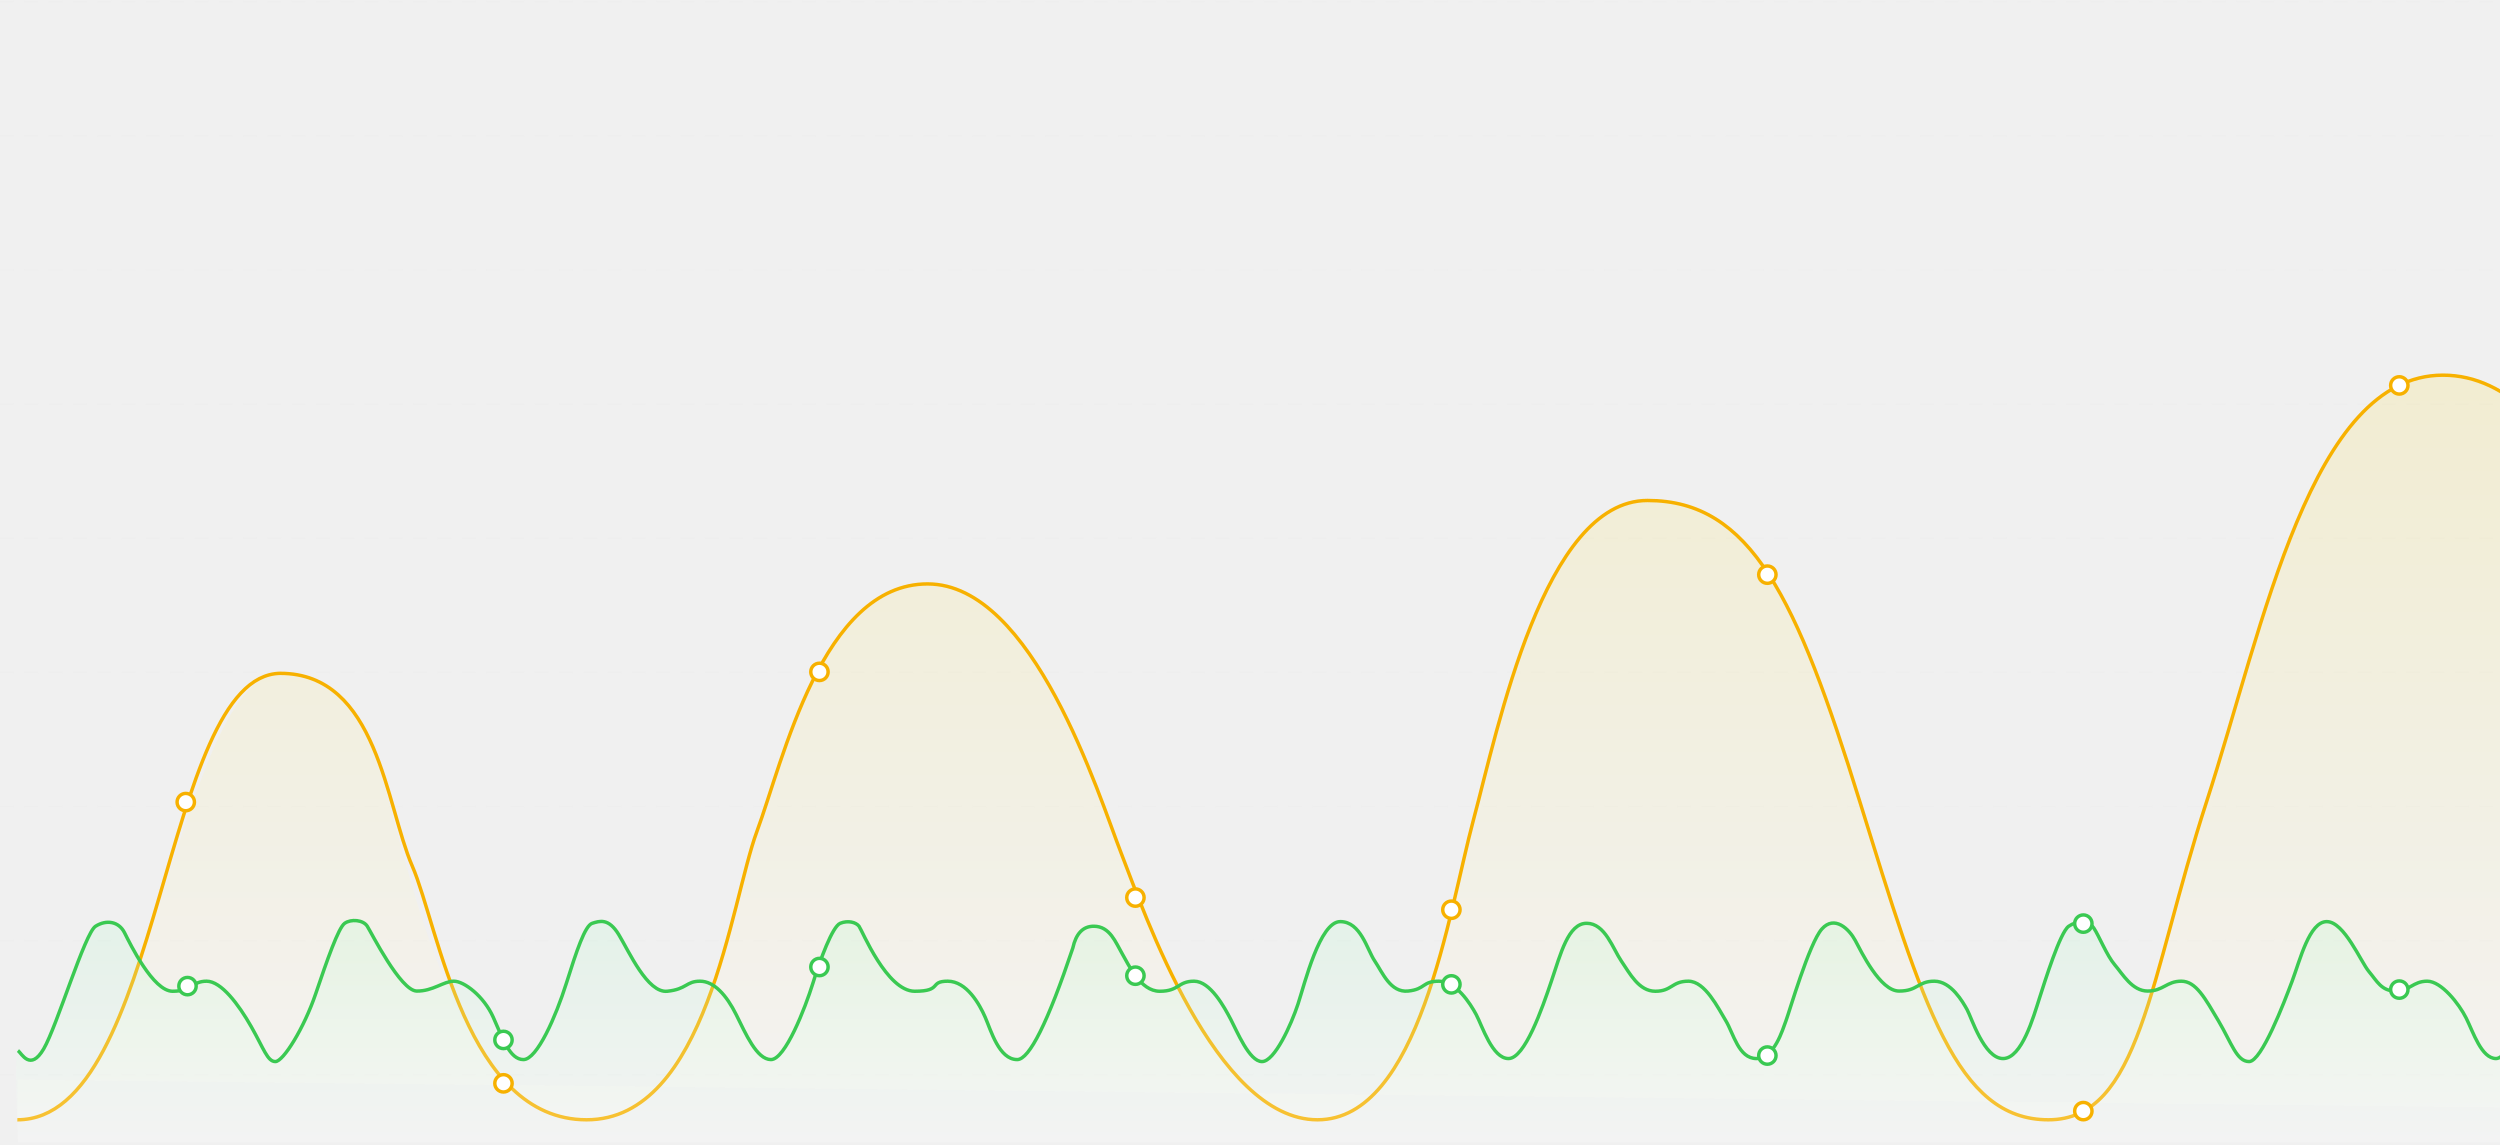
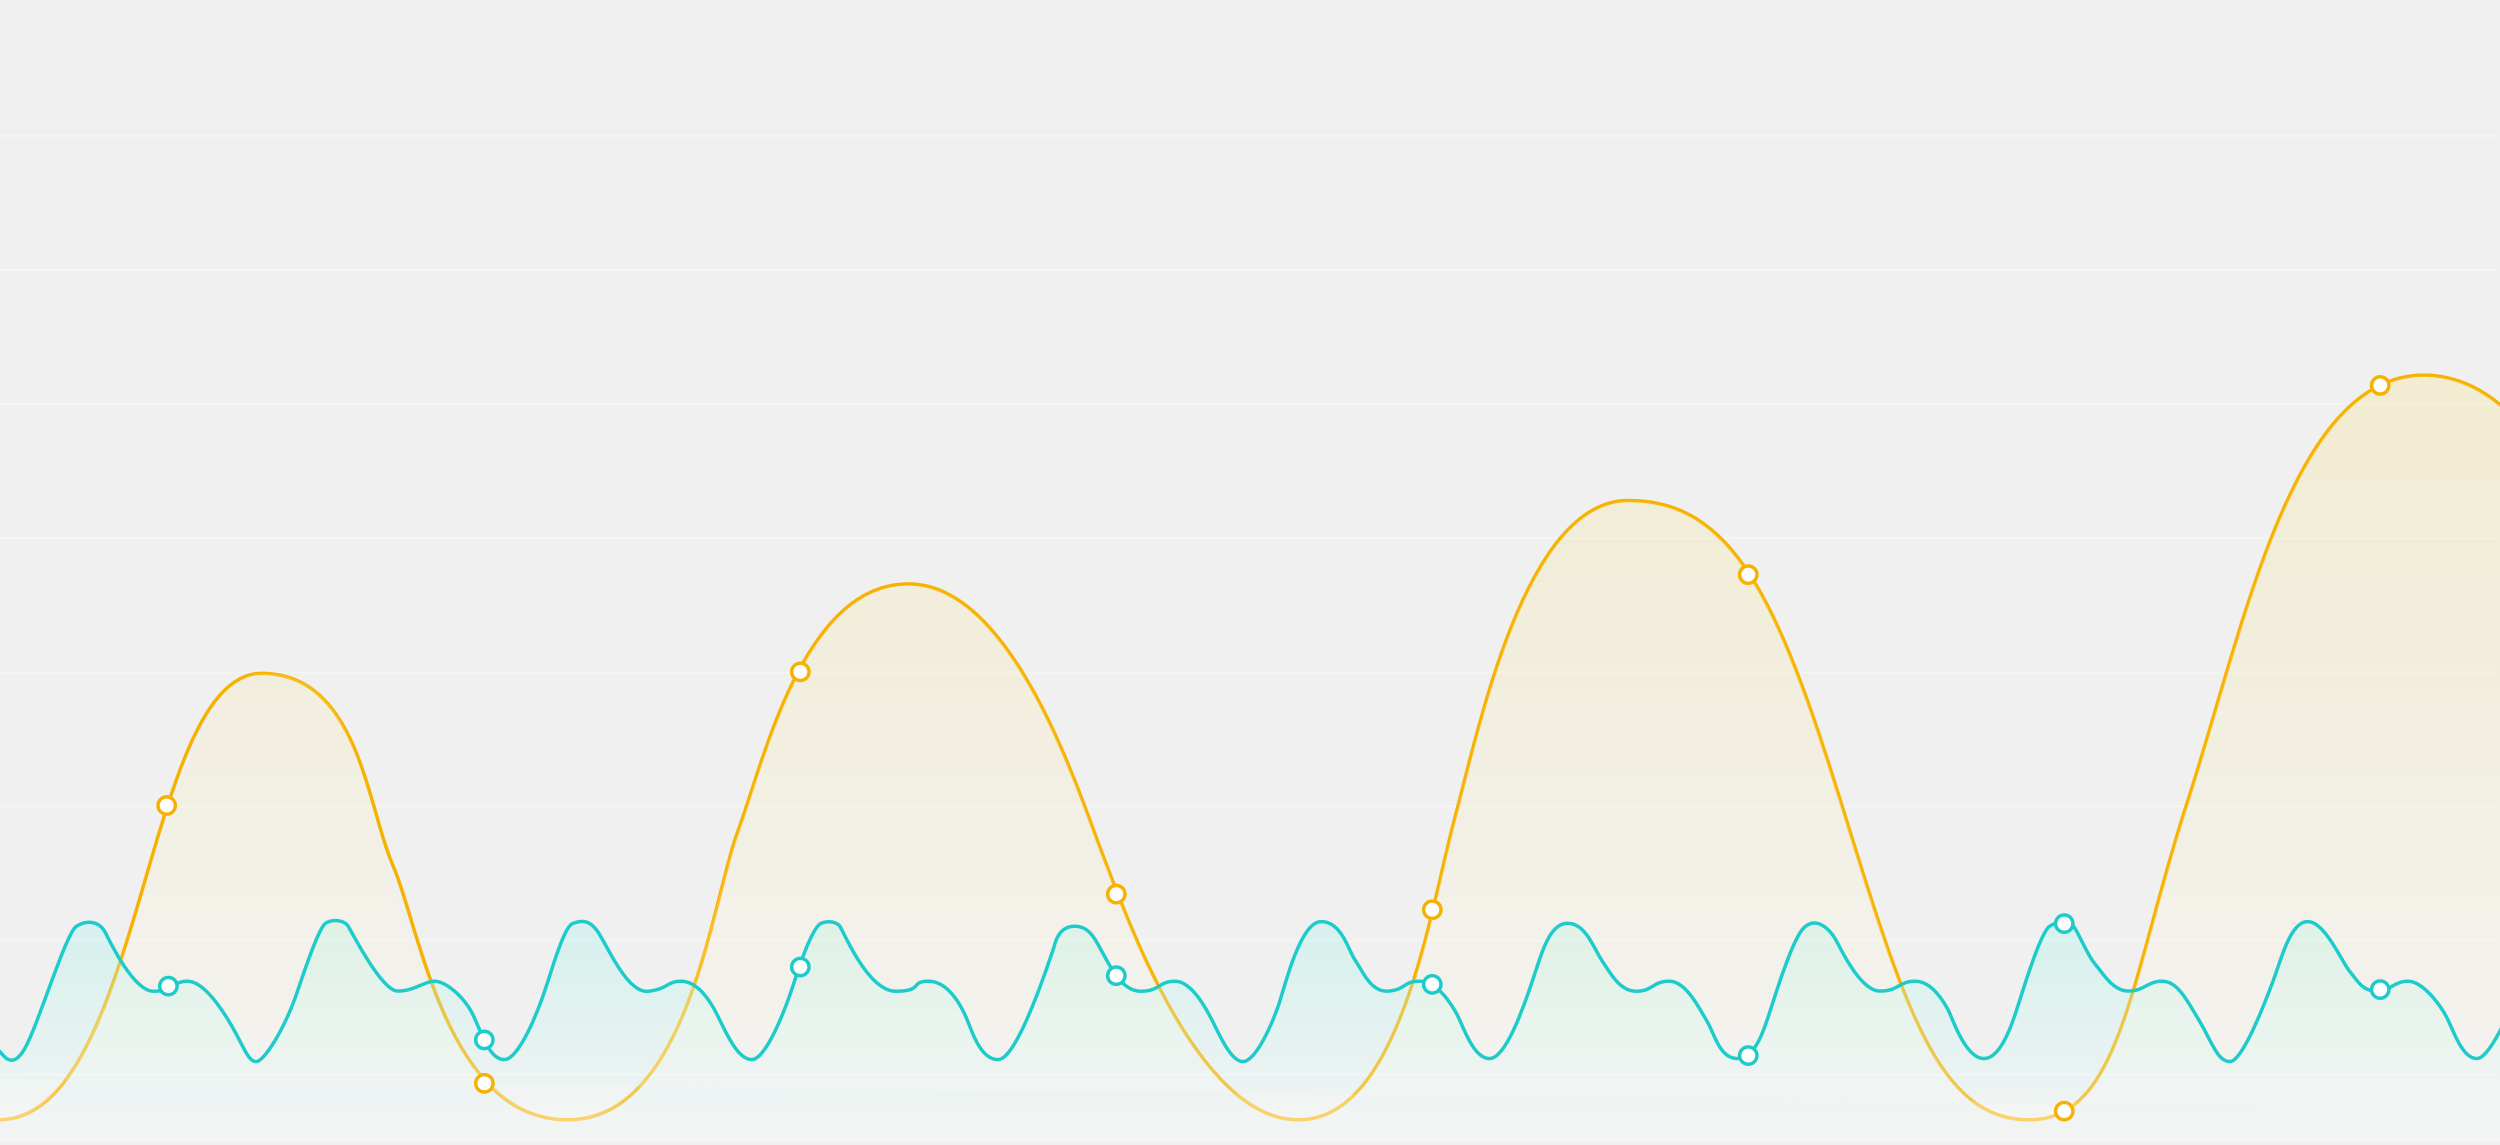
<svg xmlns="http://www.w3.org/2000/svg" class="ot-hero" viewBox="0 0 1440 659" version="1.1">
  <defs>
-     <linearGradient x1="50%" y1="21.631%" x2="50%" y2="100%" id="linearGradient-1">
-       <stop stop-color="#F7DC4B" offset="0%" />
+     <linearGradient x1="54.294%" y1="100%" x2="54.294%" y2="11.129%" id="linearGradient-1">
+       <stop stop-color="#FFFFFF" offset="0%" />
+       <stop stop-color="#A0F4EA" stop-opacity="0.977" offset="100%" />
+     </linearGradient>
+     <linearGradient x1="50%" y1="21.631%" x2="50%" y2="100%" id="linearGradient-2">
+       <stop stop-color="#F7D74B" offset="0%" />
      <stop stop-color="#FFFFFF" offset="100%" />
-     </linearGradient>
-     <linearGradient x1="54.294%" y1="100%" x2="54.294%" y2="11.129%" id="linearGradient-2">
-       <stop stop-color="#FFFFFF" offset="0%" />
-       <stop stop-color="#BBFBD0" offset="100%" />
    </linearGradient>
  </defs>
  <g id="Our-Technology" stroke="none" stroke-width="1" fill="none" fill-rule="evenodd">
    <g id="Desktop-HD" transform="translate(0, -128)" fill-rule="nonzero">
-       <g id="header---blue-orange" transform="translate(0, 128)">
-         <g id="grid" stroke="#EEEEEE" stroke-dasharray="7,7" stroke-linecap="square">
+       <g id="header---gold-green" transform="translate(-11, 128)">
+         <g id="grid" stroke="#f5f5f5" stroke-linecap="square">
          <path d="M0.5,78.25 L1448.5,78.25" id="Line-10-Copy-2" />
-           <path d="M0.5,0.899 L1448.5,0.899" id="Line-10-Copy-8" />
          <path d="M0.5,155.501 L1448.5,155.501" id="Line-10-Copy-3" />
          <path d="M0.5,232.752 L1448.5,232.752" id="Line-10-Copy-4" />
          <path d="M0.5,310.003 L1448.5,310.003" id="Line-10-Copy-5" />
          <path d="M0.5,387.254 L1448.5,387.254" id="Line-10-Copy-6" />
          <path d="M0.5,464.505 L1448.5,464.505" id="Line-10-Copy-7" />
          <path d="M0.5,541.756 L1448.5,541.756" id="Line-10-Copy-7" />
          <path d="M0.5,619.007 L1448.5,619.007" id="Line-10-Copy-7" />
        </g>
-         <g id="respiration-graph" transform="translate(10, 51)">
-           <path d="M0.163,595.135 C78.108,595.135 92.426,337.686 152.214,336.599 C201.218,336.599 209.165,395.354 218.831,428.748 C228.498,462.141 258.762,595.247 326.916,595.135 C391.527,596.316 411.005,469.447 426.104,428.748 C441.204,388.048 463.534,285.886 524.401,285.886 C585.269,285.886 622.839,407.646 636.015,441.535 C649.192,475.424 690.173,595.135 748.985,595.135 C807.798,595.135 824.589,475.01 838.824,421.977 C853.059,368.945 879.343,237.732 939.048,237.732 C998.753,237.732 1024.971,293.889 1061.335,411.514 C1097.7,529.138 1117,595.135 1169.962,595.135 C1222.924,595.135 1228.077,513.45 1261.079,411.514 C1294.082,309.578 1321.216,165.41 1397.187,165.41 C1473.158,165.41 1514.385,302.531 1536.948,411.514 C1559.511,520.496 1605.727,595.135 1655.872,595.135 C1706.017,595.135 1735.265,481.599 1754.844,411.514 C1774.423,341.428 1817.749,0 1950.073,0 C2082.397,0 2122.904,286.001 2134.96,336.599 C2142.997,370.331 2159.011,407.699 2183,448.703 L2183,595.135 L0.163,570.872 C-0.054,622.796 -0.054,630.884 0.163,595.135 Z" class="respiration-gradient" style="fill-opacity: 0.2;fill:url(#linearGradient-1)" />
-           <path d="M0,594 C84.216,594 83.15,338.026 151.393,336.841 C207.561,336.841 212.21,412.74 227.461,447.847 C242.712,482.954 258.376,594 327.87,594 C397.365,594 410.873,468.552 425.973,427.93 C441.074,387.308 463.405,285.341 524.278,285.341 C585.15,285.341 622.723,406.868 635.9,440.693 C649.078,474.518 690.061,594 748.878,594 C807.696,594 824.488,474.104 838.723,421.173 C852.959,368.241 879.246,237.279 938.955,237.279 C998.664,237.279 1024.885,293.329 1061.252,410.729 C1097.619,528.129 1116.921,594 1169.886,594 C1222.852,594 1228.006,512.471 1261.011,410.729 C1294.016,308.987 1321.152,165.095 1397.128,165.095 C1473.105,165.095 1514.335,301.954 1536.9,410.729 C1559.465,519.504 1605.684,594 1655.832,594 C1705.981,594 1734.707,488.505 1758.149,395.206 C1781.59,301.907 1825.491,3.99930298e-15 1945.508,0 C2065.524,0 2101.173,193.974 2120.928,285.341 C2134.098,346.252 2154.789,400.421 2183,447.847" class="respiration-line" stroke="#F7B100" stroke-width="2" />
+         <g id="respiration-graph" transform="translate(10, 51)" stroke="#F7B100" stroke-width="2">
+           <path d="M0,594 C84.216,594 83.15,338.026 151.393,336.841 C207.561,336.841 212.21,412.74 227.461,447.847 C242.712,482.954 258.376,594 327.87,594 C397.365,594 410.873,468.552 425.973,427.93 C441.074,387.308 463.405,285.341 524.278,285.341 C585.15,285.341 622.723,406.868 635.9,440.693 C649.078,474.518 690.061,594 748.878,594 C807.696,594 824.488,474.104 838.723,421.173 C852.959,368.241 879.246,237.279 938.955,237.279 C998.664,237.279 1024.885,293.329 1061.252,410.729 C1097.619,528.129 1116.921,594 1169.886,594 C1222.852,594 1228.006,512.471 1261.011,410.729 C1294.016,308.987 1321.152,165.095 1397.128,165.095 C1473.105,165.095 1514.335,301.954 1536.9,410.729 C1559.465,519.504 1605.684,594 1655.832,594 C1705.981,594 1734.707,488.505 1758.149,395.206 C1781.59,301.907 1825.491,3.99930298e-15 1945.508,0 C2065.524,0 2101.173,193.974 2120.928,285.341 C2134.098,346.252 2154.789,400.421 2183,447.847" class="respiration-line" />
        </g>
-         <g id="heart-graph" transform="translate(9, 529)">
-           <path d="M1.348,76.109 C3.49,77.789 8.47,88.326 16.17,75.145 C23.871,61.963 39.832,8.425 46.05,4.511 C52.269,0.596 59.404,1.676 62.715,8.229 C66.027,14.781 79.207,41.962 90.422,41.962 C101.638,41.962 101.604,36.173 110.008,36.173 C118.412,36.173 128.42,49.537 135.706,62.341 C142.992,75.145 145.052,82.464 149.613,82.464 C154.175,82.464 166.148,63.083 172.806,43.498 C179.465,23.914 185.898,5.398 189.533,2.822 C193.169,0.246 200.195,0.792 202.554,4.511 C204.914,8.229 221.741,41.734 231.051,41.848 C240.362,41.962 246.505,36.173 252.42,36.173 C258.336,36.173 269.661,44.776 275.097,56.908 C280.532,69.04 284.611,81.318 292.493,81.318 C300.375,81.318 311.252,56.28 317.17,37.536 C323.088,18.792 327.934,4.13 332.12,2.822 C336.307,1.513 341.505,-0.393 347.403,9.326 C353.302,19.044 363.947,43.131 375.318,41.962 C386.688,40.792 386.123,36.173 394.234,36.173 C402.345,36.173 409.527,44.35 415.034,55.398 C420.54,66.445 426.889,81.318 435.074,81.318 C443.259,81.318 454.838,51.462 459.163,37.536 C463.487,23.609 470.482,4.65 474.962,2.822 C479.442,0.994 484.043,2.203 485.796,4.511 C487.549,6.818 501.79,41.962 517.896,41.962 C534.003,41.962 525.961,36.173 536.865,36.173 C547.768,36.173 555.159,49.345 558.467,56.908 C561.775,64.471 566.426,81.318 576.899,81.318 C583.882,81.318 594.56,59.906 608.933,17.08 C610.775,8.7 614.808,4.511 621.031,4.511 C630.365,4.511 633.614,13.893 637.387,20.338 C641.159,26.782 647.853,41.962 659.04,41.962 C670.227,41.962 669.386,36.173 678.793,36.173 C688.201,36.173 696.284,51.278 699.929,58.193 C703.573,65.109 710.625,82.464 717.898,82.464 C725.171,82.464 734.728,61.223 738.633,49.379 C742.538,37.536 751.169,1.852 762.973,1.852 C774.776,1.852 778.428,17.974 782.861,24.554 C787.294,31.135 791.879,42.873 802.047,41.848 C812.215,40.823 810.067,36.173 819.842,36.173 C829.616,36.173 837.832,48.927 841.29,55.398 C844.748,61.868 850.549,80.727 859.898,80.727 C869.248,80.727 879.248,52.008 884.594,36.173 C889.941,20.338 894.309,2.822 904.924,2.822 C915.54,2.822 920.029,17.483 924.883,24.554 C929.737,31.626 934.934,41.962 944.496,41.962 C954.058,41.962 953.895,36.173 963.508,36.173 C973.121,36.173 980.654,51.647 985.079,58.949 C989.503,66.25 992.427,80.727 1002.714,80.727 C1013.001,80.727 1017.758,64.122 1019.721,58.949 C1021.684,53.776 1033.111,14.318 1040.385,6.107 C1047.659,-2.104 1056.048,6.086 1059.594,12.646 C1063.139,19.206 1073.928,41.848 1084.853,41.848 C1095.777,41.848 1095.537,36.173 1105.181,36.173 C1114.825,36.173 1121.568,48.133 1124.035,52.52 C1126.502,56.908 1133.866,80.727 1144.738,80.727 C1155.611,80.727 1162.378,56.336 1165.633,46.254 C1168.887,36.173 1177.617,7.934 1182.589,4.511 C1187.561,1.087 1194.03,1.091 1197.029,5.557 C1200.028,10.023 1204.507,21.38 1209.104,26.75 C1213.7,32.12 1219.133,41.848 1228.074,41.848 C1237.014,41.848 1238.957,36.173 1247.421,36.173 C1255.885,36.173 1261.159,46.071 1268.794,58.949 C1276.428,71.826 1279.308,82.464 1286.482,82.464 C1293.655,82.464 1306.662,48.439 1311.258,36.173 C1315.855,23.906 1321.185,1.852 1331.22,1.852 C1341.255,1.852 1350.814,25.02 1355.493,30.596 C1360.171,36.173 1362.711,41.848 1370.856,41.848 C1379.001,41.848 1380.894,36.173 1389.066,36.173 C1397.238,36.173 1407.443,49.257 1411.524,57.415 C1415.604,65.573 1420.35,80.727 1428.727,80.727 C1437.104,80.727 1451.283,45.043 1454.417,36.173 C1457.551,27.303 1463.287,7.289 1468.63,3.327 C1473.973,-0.636 1478.814,2.914 1479.813,4.511 C1480.813,6.107 1500.725,41.962 1512.331,41.962 C1523.938,41.962 1521.126,36.173 1530.621,36.173 C1540.117,36.173 1547.782,49.355 1552.285,57.415 C1556.789,65.475 1563.204,81.318 1571.707,81.318 C1580.209,81.318 1590.5,51.367 1595.306,37.536 C1600.112,23.704 1605.083,6.839 1610.097,3.824 C1615.11,0.809 1620.903,2.362 1623.105,5.557 C1625.306,8.752 1641.993,41.848 1654.027,41.848 C1666.06,41.848 1665.557,36.173 1673.285,36.173 C1681.013,36.173 1689.621,44.635 1695.45,57.415 C1701.278,70.195 1703.606,80.727 1713.338,80.727 C1723.069,80.727 1728.154,55.265 1735.995,36.173 C1743.835,17.08 1744.351,7.659 1750.347,3.327 C1756.343,-1.006 1760.874,1.541 1763.124,3.824 C1765.374,6.107 1782.787,41.718 1795.215,41.718 C1807.642,41.718 1805.664,36.173 1814.174,36.173 C1822.684,36.173 1829.835,50.492 1836.666,60.931 C1843.497,71.371 1848.698,82.464 1853.867,82.464 C1859.037,82.464 1874.139,51.624 1880.484,29.377 C1886.83,7.131 1893.525,3.792 1895.55,2.822 C1897.575,1.852 1903.581,1.131 1906.897,6.107 C1910.213,11.083 1925.905,41.962 1938.383,41.962 C1950.861,41.962 1947.189,36.764 1955.8,36.764 C1964.412,36.764 1974.514,50.302 1978.936,58.949 C1983.357,67.595 1987.422,80.727 1996.494,80.727 C2005.566,80.727 2014.728,54.326 2019.342,39.44 C2023.955,24.554 2030.377,10.259 2033.447,5.557 C2036.516,0.856 2045.005,1.13 2047.626,5.557 C2050.248,9.985 2056.582,18.563 2062.337,26.75 C2068.091,34.937 2070.624,41.848 2080.79,41.848 C2090.955,41.848 2088.867,36.764 2097.346,36.764 C2105.825,36.764 2110.137,42.526 2119.71,58.193 C2129.283,73.86 2130.406,78.287 2135.557,78.287 C2138.991,78.287 2138.991,95.197 2135.557,129.018 L1.348,129.018 C-0.081,92.626 -0.081,74.99 1.348,76.109 Z" class="heart-gradient" style="fill:url(#linearGradient-2); fill-opacity:0.2;" />
-           <path d="M1.348,76.109 C3.49,77.789 8.47,88.326 16.17,75.145 C23.871,61.963 39.832,8.425 46.05,4.511 C52.269,0.596 59.404,1.676 62.715,8.229 C66.027,14.781 79.207,41.962 90.422,41.962 C101.638,41.962 101.604,36.173 110.008,36.173 C118.412,36.173 128.42,49.537 135.706,62.341 C142.992,75.145 145.052,82.464 149.613,82.464 C154.175,82.464 166.148,63.083 172.806,43.498 C179.465,23.914 185.898,5.398 189.533,2.822 C193.169,0.246 200.195,0.792 202.554,4.511 C204.914,8.229 221.741,41.734 231.051,41.848 C240.362,41.962 246.505,36.173 252.42,36.173 C258.336,36.173 269.661,44.776 275.097,56.908 C280.532,69.04 284.611,81.318 292.493,81.318 C300.375,81.318 311.252,56.28 317.17,37.536 C323.088,18.792 327.934,4.13 332.12,2.822 C336.307,1.513 341.505,-0.393 347.403,9.326 C353.302,19.044 363.947,43.131 375.318,41.962 C386.688,40.792 386.123,36.173 394.234,36.173 C402.345,36.173 409.527,44.35 415.034,55.398 C420.54,66.445 426.889,81.318 435.074,81.318 C443.259,81.318 454.838,51.462 459.163,37.536 C463.487,23.609 470.482,4.65 474.962,2.822 C479.442,0.994 484.043,2.203 485.796,4.511 C487.549,6.818 501.79,41.962 517.896,41.962 C534.003,41.962 525.961,36.173 536.865,36.173 C547.768,36.173 555.159,49.345 558.467,56.908 C561.775,64.471 566.426,81.318 576.899,81.318 C583.882,81.318 594.56,59.906 608.933,17.08 C610.775,8.7 614.808,4.511 621.031,4.511 C630.365,4.511 633.614,13.893 637.387,20.338 C641.159,26.782 647.853,41.962 659.04,41.962 C670.227,41.962 669.386,36.173 678.793,36.173 C688.201,36.173 696.284,51.278 699.929,58.193 C703.573,65.109 710.625,82.464 717.898,82.464 C725.171,82.464 734.728,61.223 738.633,49.379 C742.538,37.536 751.169,1.852 762.973,1.852 C774.776,1.852 778.428,17.974 782.861,24.554 C787.294,31.135 791.879,42.873 802.047,41.848 C812.215,40.823 810.067,36.173 819.842,36.173 C829.616,36.173 837.832,48.927 841.29,55.398 C844.748,61.868 850.549,80.727 859.898,80.727 C869.248,80.727 879.248,52.008 884.594,36.173 C889.941,20.338 894.309,2.822 904.924,2.822 C915.54,2.822 920.029,17.483 924.883,24.554 C929.737,31.626 934.934,41.962 944.496,41.962 C954.058,41.962 953.895,36.173 963.508,36.173 C973.121,36.173 980.654,51.647 985.079,58.949 C989.503,66.25 992.427,80.727 1002.714,80.727 C1013.001,80.727 1017.758,64.122 1019.721,58.949 C1021.684,53.776 1033.111,14.318 1040.385,6.107 C1047.659,-2.104 1056.048,6.086 1059.594,12.646 C1063.139,19.206 1073.928,41.848 1084.853,41.848 C1095.777,41.848 1095.537,36.173 1105.181,36.173 C1114.825,36.173 1121.568,48.133 1124.035,52.52 C1126.502,56.908 1133.866,80.727 1144.738,80.727 C1155.611,80.727 1162.378,56.336 1165.633,46.254 C1168.887,36.173 1177.617,7.934 1182.589,4.511 C1187.561,1.087 1194.03,1.091 1197.029,5.557 C1200.028,10.023 1204.507,21.38 1209.104,26.75 C1213.7,32.12 1219.133,41.848 1228.074,41.848 C1237.014,41.848 1238.957,36.173 1247.421,36.173 C1255.885,36.173 1261.159,46.071 1268.794,58.949 C1276.428,71.826 1279.308,82.464 1286.482,82.464 C1293.655,82.464 1306.662,48.439 1311.258,36.173 C1315.855,23.906 1321.185,1.852 1331.22,1.852 C1341.255,1.852 1350.814,25.02 1355.493,30.596 C1360.171,36.173 1362.711,41.848 1370.856,41.848 C1379.001,41.848 1380.894,36.173 1389.066,36.173 C1397.238,36.173 1407.443,49.257 1411.524,57.415 C1415.604,65.573 1420.35,80.727 1428.727,80.727 C1437.104,80.727 1451.283,45.043 1454.417,36.173 C1457.551,27.303 1463.287,7.289 1468.63,3.327 C1473.973,-0.636 1478.814,2.914 1479.813,4.511 C1480.813,6.107 1500.725,41.962 1512.331,41.962 C1523.938,41.962 1521.126,36.173 1530.621,36.173 C1540.117,36.173 1547.782,49.355 1552.285,57.415 C1556.789,65.475 1563.204,81.318 1571.707,81.318 C1580.209,81.318 1590.5,51.367 1595.306,37.536 C1600.112,23.704 1605.083,6.839 1610.097,3.824 C1615.11,0.809 1620.903,2.362 1623.105,5.557 C1625.306,8.752 1641.993,41.848 1654.027,41.848 C1666.06,41.848 1665.557,36.173 1673.285,36.173 C1681.013,36.173 1689.621,44.635 1695.45,57.415 C1701.278,70.195 1703.606,80.727 1713.338,80.727 C1723.069,80.727 1728.154,55.265 1735.995,36.173 C1743.835,17.08 1744.351,7.659 1750.347,3.327 C1756.343,-1.006 1760.874,1.541 1763.124,3.824 C1765.374,6.107 1782.787,41.718 1795.215,41.718 C1807.642,41.718 1805.664,36.173 1814.174,36.173 C1822.684,36.173 1829.835,50.492 1836.666,60.931 C1843.497,71.371 1848.698,82.464 1853.867,82.464 C1859.037,82.464 1874.139,51.624 1880.484,29.377 C1886.83,7.131 1893.525,3.792 1895.55,2.822 C1897.575,1.852 1903.581,1.131 1906.897,6.107 C1910.213,11.083 1925.905,41.962 1938.383,41.962 C1950.861,41.962 1947.189,36.764 1955.8,36.764 C1964.412,36.764 1974.514,50.302 1978.936,58.949 C1983.357,67.595 1987.422,80.727 1996.494,80.727 C2005.566,80.727 2014.728,54.326 2019.342,39.44 C2023.955,24.554 2030.377,10.259 2033.447,5.557 C2036.516,0.856 2045.005,1.13 2047.626,5.557 C2050.248,9.985 2056.582,18.563 2062.337,26.75 C2068.091,34.937 2070.624,41.848 2080.79,41.848 C2090.955,41.848 2088.867,36.764 2097.346,36.764 C2105.825,36.764 2110.137,42.526 2119.71,58.193 C2129.283,73.86 2130.406,78.287 2135.557,78.287" class="heart-line" stroke="#3AC952" stroke-width="2" />
+         <g id="gradients" transform="translate(9, 51)">
+           <path d="M1.348,554.109 C3.49,555.789 8.47,566.326 16.17,553.145 C23.871,539.963 39.832,486.425 46.05,482.511 C52.269,478.596 59.404,479.676 62.715,486.229 C66.027,492.781 79.207,519.962 90.422,519.962 C101.638,519.962 101.604,514.173 110.008,514.173 C118.412,514.173 128.42,527.537 135.706,540.341 C142.992,553.145 145.052,560.464 149.613,560.464 C154.175,560.464 166.148,541.083 172.806,521.498 C179.465,501.914 185.898,483.398 189.533,480.822 C193.169,478.246 200.195,478.792 202.554,482.511 C204.914,486.229 221.741,519.734 231.051,519.848 C240.362,519.962 246.505,514.173 252.42,514.173 C258.336,514.173 269.661,522.776 275.097,534.908 C280.532,547.04 284.611,559.318 292.493,559.318 C300.375,559.318 311.252,534.28 317.17,515.536 C323.088,496.792 327.934,482.13 332.12,480.822 C336.307,479.513 341.505,477.607 347.403,487.326 C353.302,497.044 363.947,521.131 375.318,519.962 C386.688,518.792 386.123,514.173 394.234,514.173 C402.345,514.173 409.527,522.35 415.034,533.398 C420.54,544.445 426.889,559.318 435.074,559.318 C443.259,559.318 454.838,529.462 459.163,515.536 C463.487,501.609 470.482,482.65 474.962,480.822 C479.442,478.994 484.043,480.203 485.796,482.511 C487.549,484.818 501.79,519.962 517.896,519.962 C534.003,519.962 525.961,514.173 536.865,514.173 C547.768,514.173 555.159,527.345 558.467,534.908 C561.775,542.471 566.426,559.318 576.899,559.318 C583.882,559.318 594.56,537.906 608.933,495.08 C610.775,486.7 614.808,482.511 621.031,482.511 C630.365,482.511 633.614,491.893 637.387,498.338 C641.159,504.782 647.853,519.962 659.04,519.962 C670.227,519.962 669.386,514.173 678.793,514.173 C688.201,514.173 696.284,529.278 699.929,536.193 C703.573,543.109 710.625,560.464 717.898,560.464 C725.171,560.464 734.728,539.223 738.633,527.379 C742.538,515.536 751.169,479.852 762.973,479.852 C774.776,479.852 778.428,495.974 782.861,502.554 C787.294,509.135 791.879,520.873 802.047,519.848 C812.215,518.823 810.067,514.173 819.842,514.173 C829.616,514.173 837.832,526.927 841.29,533.398 C844.748,539.868 850.549,558.727 859.898,558.727 C869.248,558.727 879.248,530.008 884.594,514.173 C889.941,498.338 894.309,480.822 904.924,480.822 C915.54,480.822 920.029,495.483 924.883,502.554 C929.737,509.626 934.934,519.962 944.496,519.962 C954.058,519.962 953.895,514.173 963.508,514.173 C973.121,514.173 980.654,529.647 985.079,536.949 C989.503,544.25 992.427,558.727 1002.714,558.727 C1013.001,558.727 1017.758,542.122 1019.721,536.949 C1021.684,531.776 1033.111,492.318 1040.385,484.107 C1047.659,475.896 1056.048,484.086 1059.594,490.646 C1063.139,497.206 1073.928,519.848 1084.853,519.848 C1095.777,519.848 1095.537,514.173 1105.181,514.173 C1114.825,514.173 1121.568,526.133 1124.035,530.52 C1126.502,534.908 1133.866,558.727 1144.738,558.727 C1155.611,558.727 1162.378,534.336 1165.633,524.254 C1168.887,514.173 1177.617,485.934 1182.589,482.511 C1187.561,479.087 1194.03,479.091 1197.029,483.557 C1200.028,488.023 1204.507,499.38 1209.104,504.75 C1213.7,510.12 1219.133,519.848 1228.074,519.848 C1237.014,519.848 1238.957,514.173 1247.421,514.173 C1255.885,514.173 1261.159,524.071 1268.794,536.949 C1276.428,549.826 1279.308,560.464 1286.482,560.464 C1293.655,560.464 1306.662,526.439 1311.258,514.173 C1315.855,501.906 1321.185,479.852 1331.22,479.852 C1341.255,479.852 1350.814,503.02 1355.493,508.596 C1360.171,514.173 1362.711,519.848 1370.856,519.848 C1379.001,519.848 1380.894,514.173 1389.066,514.173 C1397.238,514.173 1407.443,527.257 1411.524,535.415 C1415.604,543.573 1420.35,558.727 1428.727,558.727 C1437.104,558.727 1451.283,523.043 1454.417,514.173 C1457.551,505.303 1463.287,485.289 1468.63,481.327 C1473.973,477.364 1478.814,480.914 1479.813,482.511 C1480.813,484.107 1500.725,519.962 1512.331,519.962 C1523.938,519.962 1521.126,514.173 1530.621,514.173 C1540.117,514.173 1547.782,527.355 1552.285,535.415 C1556.789,543.475 1563.204,559.318 1571.707,559.318 C1580.209,559.318 1590.5,529.367 1595.306,515.536 C1600.112,501.704 1605.083,484.839 1610.097,481.824 C1615.11,478.809 1620.903,480.362 1623.105,483.557 C1625.306,486.752 1641.993,519.848 1654.027,519.848 C1666.06,519.848 1665.557,514.173 1673.285,514.173 C1681.013,514.173 1689.621,522.635 1695.45,535.415 C1701.278,548.195 1703.606,558.727 1713.338,558.727 C1723.069,558.727 1728.154,533.265 1735.995,514.173 C1743.835,495.08 1744.351,485.659 1750.347,481.327 C1756.343,476.994 1760.874,479.541 1763.124,481.824 C1765.374,484.107 1782.787,519.718 1795.215,519.718 C1807.642,519.718 1805.664,514.173 1814.174,514.173 C1822.684,514.173 1829.835,528.492 1836.666,538.931 C1843.497,549.371 1848.698,560.464 1853.867,560.464 C1859.037,560.464 1874.139,529.624 1880.484,507.377 C1886.83,485.131 1893.525,481.792 1895.55,480.822 C1897.575,479.852 1903.581,479.131 1906.897,484.107 C1910.213,489.083 1925.905,519.962 1938.383,519.962 C1950.861,519.962 1947.189,514.764 1955.8,514.764 C1964.412,514.764 1974.514,528.302 1978.936,536.949 C1983.357,545.595 1987.422,558.727 1996.494,558.727 C2005.566,558.727 2014.728,532.326 2019.342,517.44 C2023.955,502.554 2030.377,488.259 2033.447,483.557 C2036.516,478.856 2045.005,479.13 2047.626,483.557 C2050.248,487.985 2056.582,496.563 2062.337,504.75 C2068.091,512.937 2070.624,519.848 2080.79,519.848 C2090.955,519.848 2088.867,514.764 2097.346,514.764 C2105.825,514.764 2110.137,520.526 2119.71,536.193 C2129.283,551.86 2130.406,556.287 2135.557,556.287 C2138.991,556.287 2138.991,573.197 2135.557,607.018 L1.348,607.018 C-0.081,570.626 -0.081,552.99 1.348,554.109 Z" class="heart-gradient" fill-opacity="0.3" fill="url(#linearGradient-1)" />
+           <path d="M1.163,595.135 C79.108,595.135 93.426,337.686 153.214,336.599 C202.218,336.599 210.165,395.354 219.831,428.748 C229.498,462.141 259.762,595.247 327.916,595.135 C392.527,596.316 412.005,469.447 427.104,428.748 C442.204,388.048 464.534,285.886 525.401,285.886 C586.269,285.886 623.839,407.646 637.015,441.535 C650.192,475.424 691.173,595.135 749.985,595.135 C808.798,595.135 825.589,475.01 839.824,421.977 C854.059,368.945 880.343,237.732 940.048,237.732 C999.753,237.732 1025.971,293.889 1062.335,411.514 C1098.7,529.138 1118,595.135 1170.962,595.135 C1223.924,595.135 1229.077,513.45 1262.079,411.514 C1295.082,309.578 1322.216,165.41 1398.187,165.41 C1474.158,165.41 1515.385,302.531 1537.948,411.514 C1560.511,520.496 1606.727,595.135 1656.872,595.135 C1707.017,595.135 1736.265,481.599 1755.844,411.514 C1775.423,341.428 1818.749,0 1951.073,0 C2083.397,0 2123.904,286.001 2135.96,336.599 C2143.997,370.331 2160.011,407.699 2184,448.703 L2184,595.135 L1.163,570.872 C0.946,622.796 0.946,630.884 1.163,595.135 Z" class="respiration-gradient" fill-opacity="0.2" fill="url(#linearGradient-2)" />
        </g>
-         <g id="orange-circles" transform="translate(103, 527)" fill="#FFFFFF" stroke="#3AC952" stroke-width="2">
+         <g id="heart-graph" transform="translate(10, 529)" stroke="#1DCBCA" stroke-width="2">
+           <path d="M0.348,76.109 C2.49,77.789 7.47,88.326 15.17,75.145 C22.871,61.963 38.832,8.425 45.05,4.511 C51.269,0.596 58.404,1.676 61.715,8.229 C65.027,14.781 78.207,41.962 89.422,41.962 C100.638,41.962 100.604,36.173 109.008,36.173 C117.412,36.173 127.42,49.537 134.706,62.341 C141.992,75.145 144.052,82.464 148.613,82.464 C153.175,82.464 165.148,63.083 171.806,43.498 C178.465,23.914 184.898,5.398 188.533,2.822 C192.169,0.246 199.195,0.792 201.554,4.511 C203.914,8.229 220.741,41.734 230.051,41.848 C239.362,41.962 245.505,36.173 251.42,36.173 C257.336,36.173 268.661,44.776 274.097,56.908 C279.532,69.04 283.611,81.318 291.493,81.318 C299.375,81.318 310.252,56.28 316.17,37.536 C322.088,18.792 326.934,4.13 331.12,2.822 C335.307,1.513 340.505,-0.393 346.403,9.326 C352.302,19.044 362.947,43.131 374.318,41.962 C385.688,40.792 385.123,36.173 393.234,36.173 C401.345,36.173 408.527,44.35 414.034,55.398 C419.54,66.445 425.889,81.318 434.074,81.318 C442.259,81.318 453.838,51.462 458.163,37.536 C462.487,23.609 469.482,4.65 473.962,2.822 C478.442,0.994 483.043,2.203 484.796,4.511 C486.549,6.818 500.79,41.962 516.896,41.962 C533.003,41.962 524.961,36.173 535.865,36.173 C546.768,36.173 554.159,49.345 557.467,56.908 C560.775,64.471 565.426,81.318 575.899,81.318 C582.882,81.318 593.56,59.906 607.933,17.08 C609.775,8.7 613.808,4.511 620.031,4.511 C629.365,4.511 632.614,13.893 636.387,20.338 C640.159,26.782 646.853,41.962 658.04,41.962 C669.227,41.962 668.386,36.173 677.793,36.173 C687.201,36.173 695.284,51.278 698.929,58.193 C702.573,65.109 709.625,82.464 716.898,82.464 C724.171,82.464 733.728,61.223 737.633,49.379 C741.538,37.536 750.169,1.852 761.973,1.852 C773.776,1.852 777.428,17.974 781.861,24.554 C786.294,31.135 790.879,42.873 801.047,41.848 C811.215,40.823 809.067,36.173 818.842,36.173 C828.616,36.173 836.832,48.927 840.29,55.398 C843.748,61.868 849.549,80.727 858.898,80.727 C868.248,80.727 878.248,52.008 883.594,36.173 C888.941,20.338 893.309,2.822 903.924,2.822 C914.54,2.822 919.029,17.483 923.883,24.554 C928.737,31.626 933.934,41.962 943.496,41.962 C953.058,41.962 952.895,36.173 962.508,36.173 C972.121,36.173 979.654,51.647 984.079,58.949 C988.503,66.25 991.427,80.727 1001.714,80.727 C1012.001,80.727 1016.758,64.122 1018.721,58.949 C1020.684,53.776 1032.111,14.318 1039.385,6.107 C1046.659,-2.104 1055.048,6.086 1058.594,12.646 C1062.139,19.206 1072.928,41.848 1083.853,41.848 C1094.777,41.848 1094.537,36.173 1104.181,36.173 C1113.825,36.173 1120.568,48.133 1123.035,52.52 C1125.502,56.908 1132.866,80.727 1143.738,80.727 C1154.611,80.727 1161.378,56.336 1164.633,46.254 C1167.887,36.173 1176.617,7.934 1181.589,4.511 C1186.561,1.087 1193.03,1.091 1196.029,5.557 C1199.028,10.023 1203.507,21.38 1208.104,26.75 C1212.7,32.12 1218.133,41.848 1227.074,41.848 C1236.014,41.848 1237.957,36.173 1246.421,36.173 C1254.885,36.173 1260.159,46.071 1267.794,58.949 C1275.428,71.826 1278.308,82.464 1285.482,82.464 C1292.655,82.464 1305.662,48.439 1310.258,36.173 C1314.855,23.906 1320.185,1.852 1330.22,1.852 C1340.255,1.852 1349.814,25.02 1354.493,30.596 C1359.171,36.173 1361.711,41.848 1369.856,41.848 C1378.001,41.848 1379.894,36.173 1388.066,36.173 C1396.238,36.173 1406.443,49.257 1410.524,57.415 C1414.604,65.573 1419.35,80.727 1427.727,80.727 C1436.104,80.727 1450.283,45.043 1453.417,36.173 C1456.551,27.303 1462.287,7.289 1467.63,3.327 C1472.973,-0.636 1477.814,2.914 1478.813,4.511 C1479.813,6.107 1499.725,41.962 1511.331,41.962 C1522.938,41.962 1520.126,36.173 1529.621,36.173 C1539.117,36.173 1546.782,49.355 1551.285,57.415 C1555.789,65.475 1562.204,81.318 1570.707,81.318 C1579.209,81.318 1589.5,51.367 1594.306,37.536 C1599.112,23.704 1604.083,6.839 1609.097,3.824 C1614.11,0.809 1619.903,2.362 1622.105,5.557 C1624.306,8.752 1640.993,41.848 1653.027,41.848 C1665.06,41.848 1664.557,36.173 1672.285,36.173 C1680.013,36.173 1688.621,44.635 1694.45,57.415 C1700.278,70.195 1702.606,80.727 1712.338,80.727 C1722.069,80.727 1727.154,55.265 1734.995,36.173 C1742.835,17.08 1743.351,7.659 1749.347,3.327 C1755.343,-1.006 1759.874,1.541 1762.124,3.824 C1764.374,6.107 1781.787,41.718 1794.215,41.718 C1806.642,41.718 1804.664,36.173 1813.174,36.173 C1821.684,36.173 1828.835,50.492 1835.666,60.931 C1842.497,71.371 1847.698,82.464 1852.867,82.464 C1858.037,82.464 1873.139,51.624 1879.484,29.377 C1885.83,7.131 1892.525,3.792 1894.55,2.822 C1896.575,1.852 1902.581,1.131 1905.897,6.107 C1909.213,11.083 1924.905,41.962 1937.383,41.962 C1949.861,41.962 1946.189,36.764 1954.8,36.764 C1963.412,36.764 1973.514,50.302 1977.936,58.949 C1982.357,67.595 1986.422,80.727 1995.494,80.727 C2004.566,80.727 2013.728,54.326 2018.342,39.44 C2022.955,24.554 2029.377,10.259 2032.447,5.557 C2035.516,0.856 2044.005,1.13 2046.626,5.557 C2049.248,9.985 2055.582,18.563 2061.337,26.75 C2067.091,34.937 2069.624,41.848 2079.79,41.848 C2089.955,41.848 2087.867,36.764 2096.346,36.764 C2104.825,36.764 2109.137,42.526 2118.71,58.193 C2128.283,73.86 2129.406,78.287 2134.557,78.287" class="heart-line" />
+         </g>
+         <g id="orange-circles" transform="translate(103, 527)" fill="#FFFFFF" stroke="#1DCBCA" stroke-width="2">
          <circle id="Oval-3-Copy-6" cx="5" cy="41" r="5" />
          <circle id="Oval-3-Copy-7" cx="187" cy="72" r="5" />
          <circle id="Oval-3-Copy-8" cx="369" cy="30" r="5" />
          <circle id="Oval-3-Copy-9" cx="551" cy="35" r="5" />
          <circle id="Oval-3-Copy-10" cx="733" cy="40" r="5" />
          <circle id="Oval-3-Copy-11" cx="915" cy="81" r="5" />
          <circle id="Oval-3-Copy-12" cx="1097" cy="5" r="5" />
          <circle id="Oval-3-Copy-13" cx="1279" cy="43" r="5" />
        </g>
        <g id="blue-circles" transform="translate(102, 217)" fill="#FFFFFF" stroke="#F7B100" stroke-width="2">
-           <circle id="Oval-3-Copy-6" cx="5" cy="245" r="5" />
+           <circle id="Oval-3-Copy-6" cx="5" cy="247" r="5" />
          <circle id="Oval-3-Copy-7" cx="188" cy="407" r="5" />
          <circle id="Oval-3-Copy-8" cx="370" cy="170" r="5" />
-           <circle id="Oval-3-Copy-9" cx="552" cy="300" r="5" />
+           <circle id="Oval-3-Copy-9" cx="552" cy="298" r="5" />
          <circle id="Oval-3-Copy-10" cx="734" cy="307" r="5" />
          <circle id="Oval-3-Copy-11" cx="916" cy="114" r="5" />
          <circle id="Oval-3-Copy-12" cx="1098" cy="423" r="5" />
          <circle id="Oval-3-Copy-13" cx="1280" cy="5" r="5" />
        </g>
      </g>
    </g>
  </g>
</svg>
